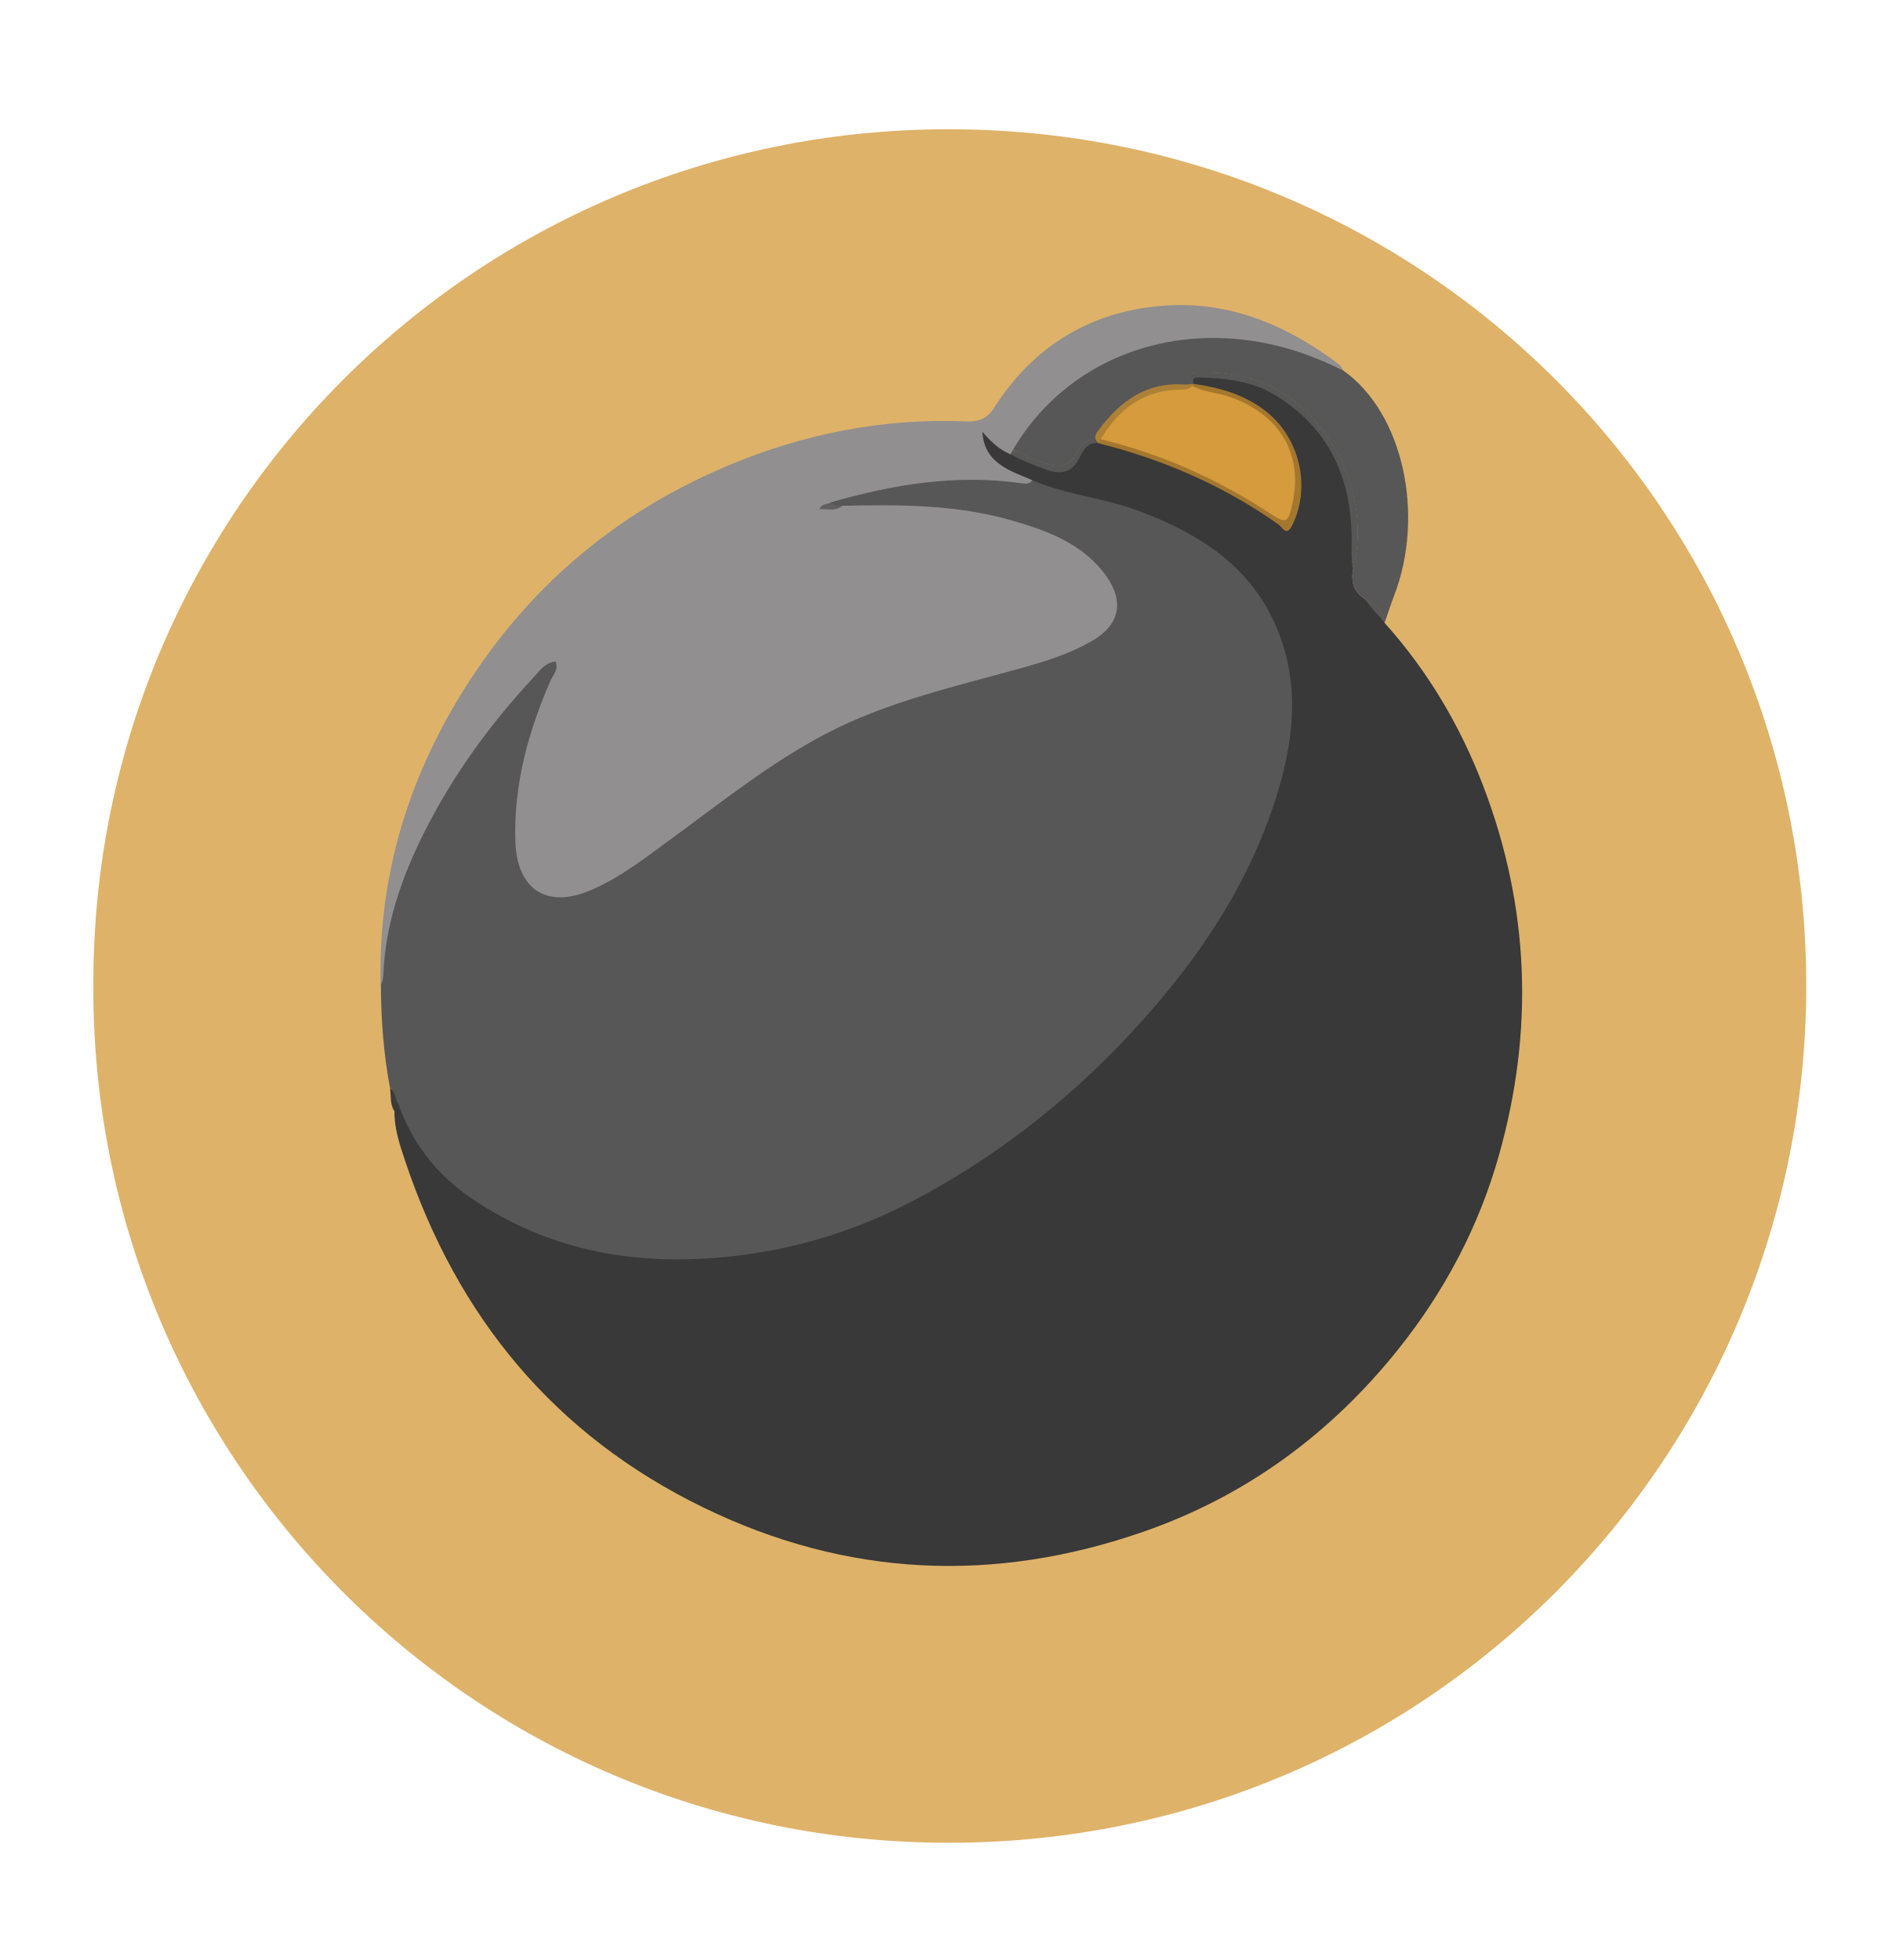
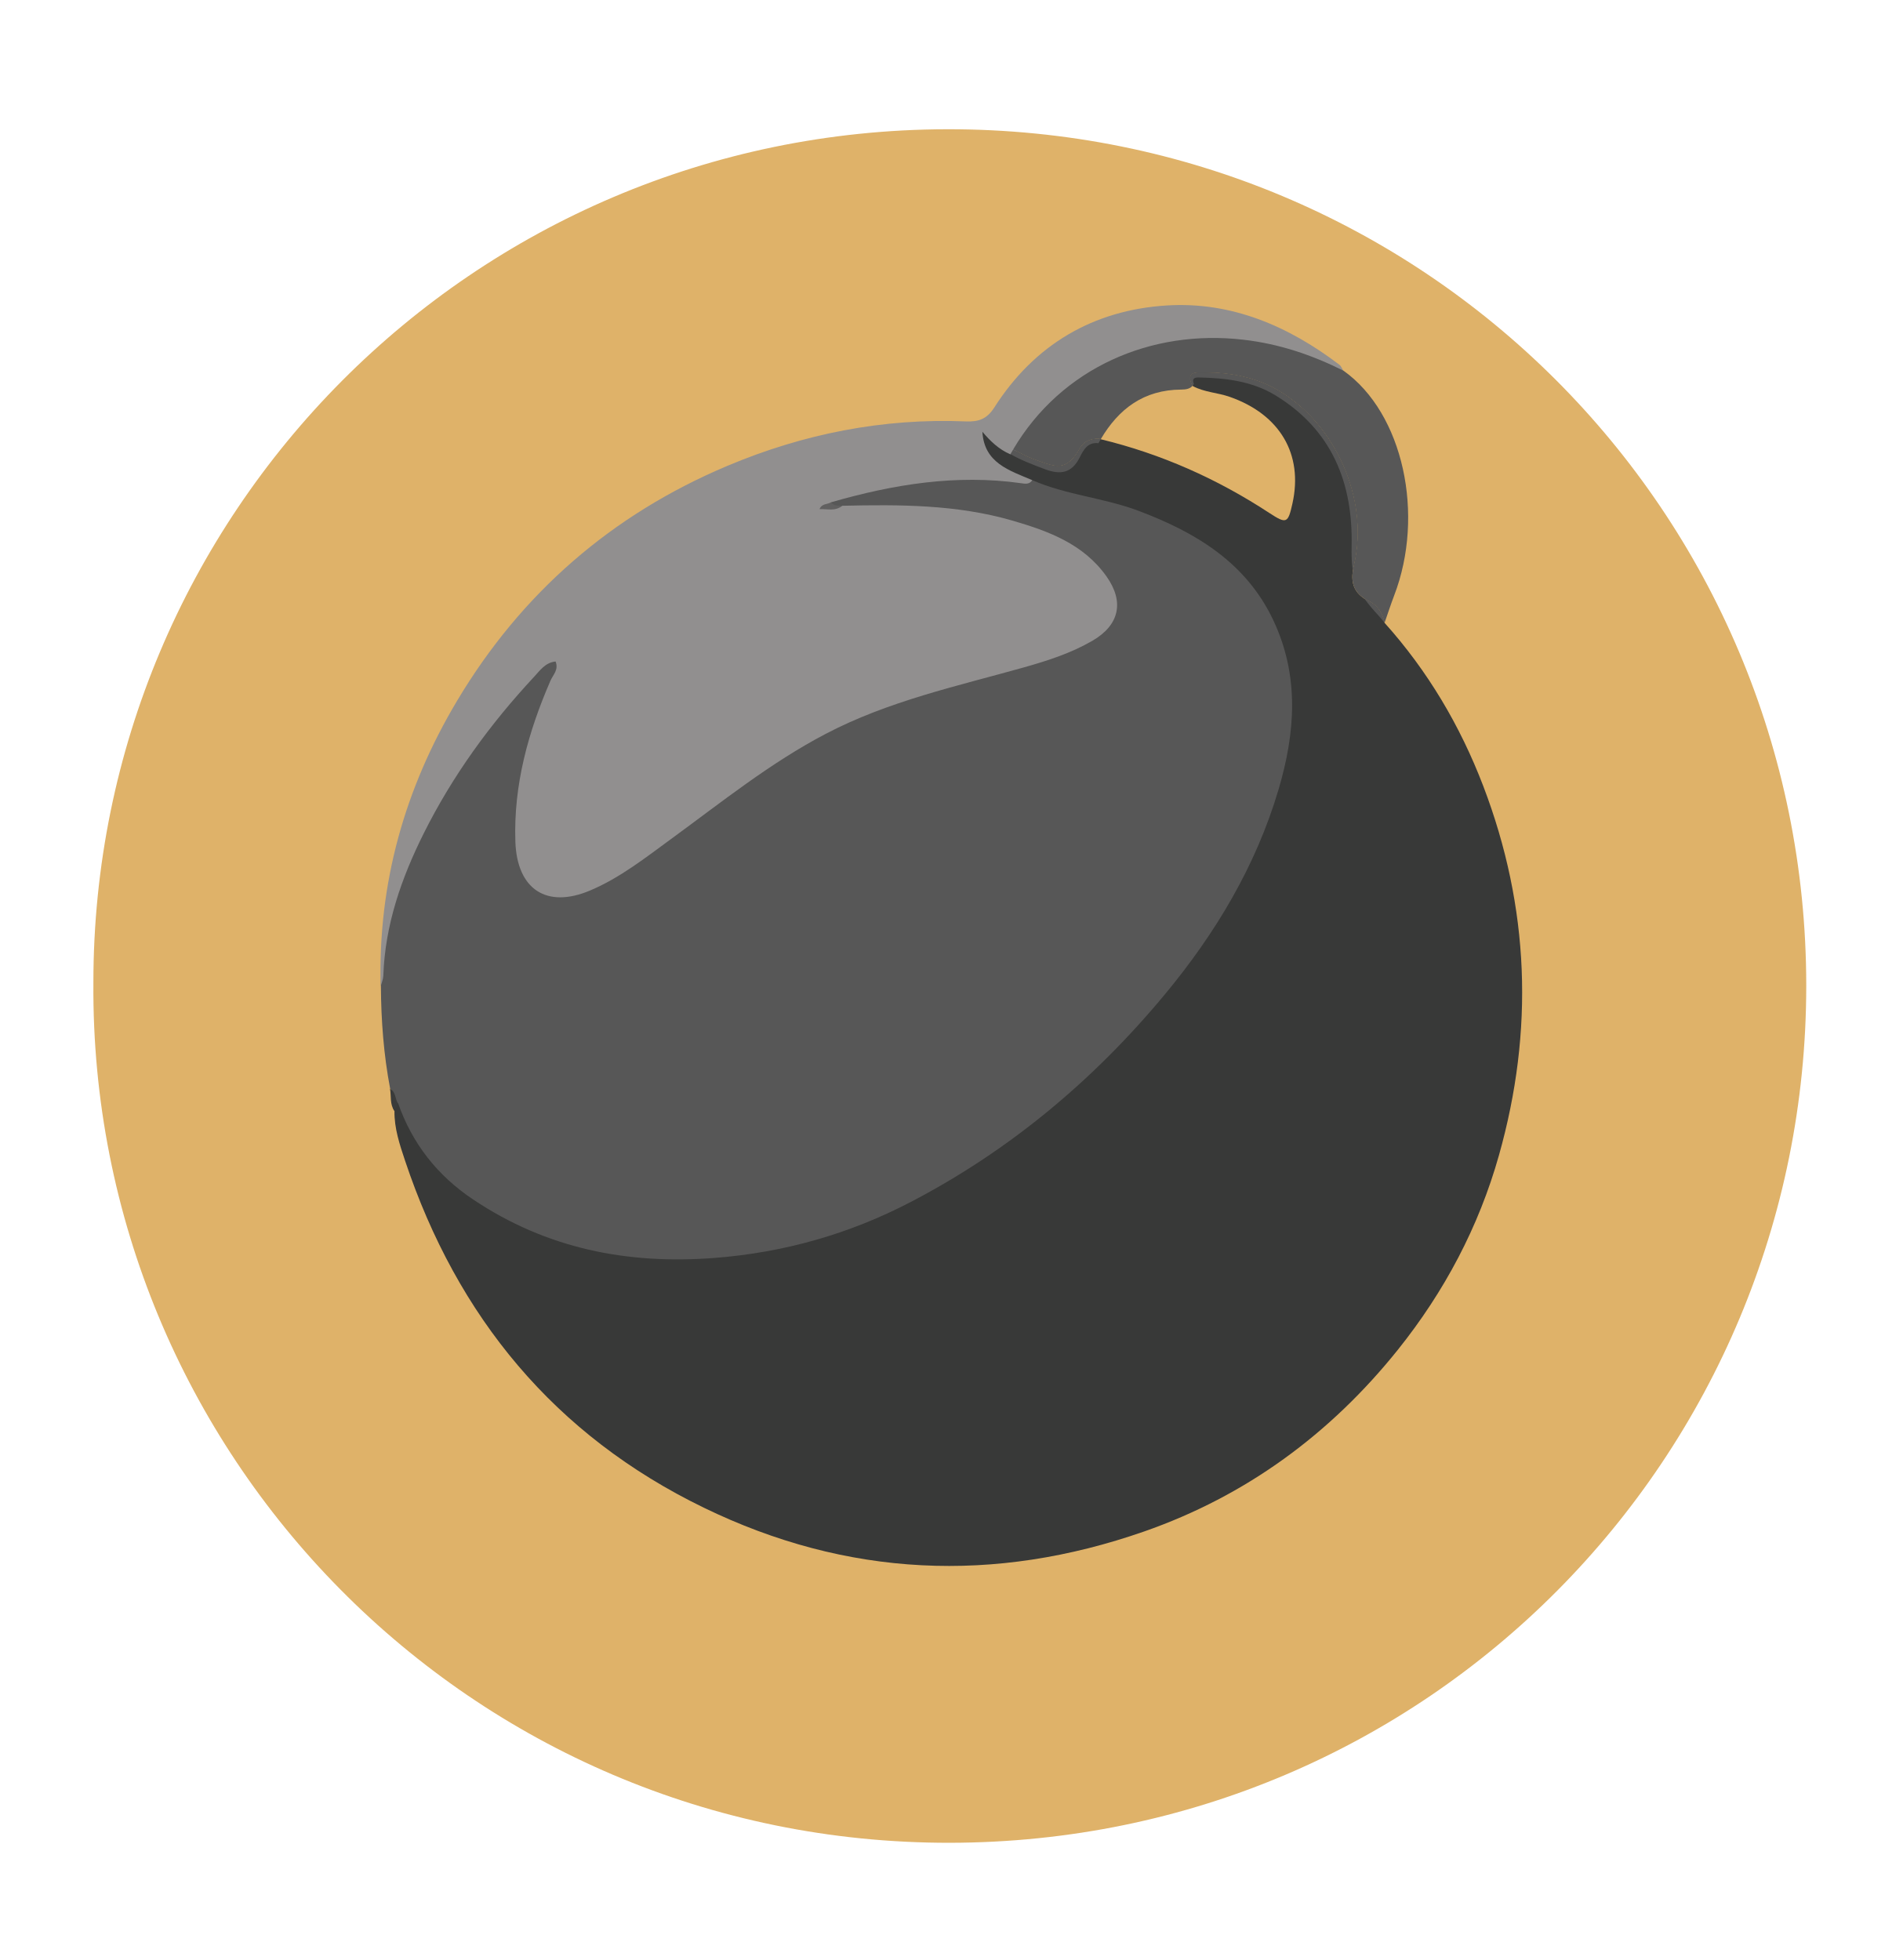
<svg xmlns="http://www.w3.org/2000/svg" version="1.1" id="Layer_1" x="0px" y="0px" viewBox="0 0 259.32 267.2" style="enable-background:new 0 0 259.32 267.2;" xml:space="preserve">
  <style type="text/css">
	.st0{opacity:0.7;fill:#D29229;}
	.st1{fill:#383938;}
	.st2{fill:#575757;}
	.st3{fill:#918F8F;}
	.st4{fill:#3A3B3A;}
	.st5{fill:#616060;}
</style>
  <path class="st0" d="M12.73,134C12.69,70.2,64.31,17.74,129.1,17.62c65.01-0.11,117.12,52.2,117.11,116.76  c-0.01,64.19-51.56,116.75-116.73,116.84C64.05,251.31,12.27,198.11,12.73,134z" />
  <path class="st1" d="M204.32,157.5c-2.75,9.76-7.44,18.59-13.77,26.5c-9.2,11.48-20.69,19.93-34.59,24.78  c-20.4,7.12-40.51,6.24-60.02-3.24c-20.35-9.88-33.6-26-40.73-47.32c-0.73-2.19-1.48-4.41-1.44-6.78c-0.34-0.56-0.32-0.99,0.42-1.16  c0.77,0.31,1.1,1,1.41,1.68c3.43,7.49,9.52,12.06,16.88,15.11c12.97,5.39,26.1,4.9,39.34,0.97c11.9-3.53,22-10.17,31.41-17.99  c9.86-8.21,18.29-17.69,24.54-28.98c4.16-7.52,7.32-15.45,7.58-24.08c0.29-9.77-3.8-17.58-12.32-22.77  c-4.3-2.61-8.92-4.49-13.85-5.53c-2.94-0.62-5.81-1.45-8.61-2.52c-1.8-0.46-3.38-1.36-4.88-2.44c-0.98-0.7-1.69-1.59-2.13-2.71  c-0.31-0.79-0.64-1.73,0.08-2.33c0.92-0.77,1.43,0.36,2.01,0.81c0.8,0.61,1.57,1.23,2.42,1.76c0.01,0.01,0.02,0.01,0.03,0.02  c0.88,0.44,1.73,0.93,2.65,1.27c3.24,1.2,4.61,1.85,6.5-1.49c0.52-0.9,1.48-1.29,2.56-1.24c0.08,0.02,0.15,0.04,0.23,0.06  c8.25,2,15.89,5.4,22.98,10.05c2.33,1.52,2.55,1.44,3.15-1.28c1.5-6.73-1.71-12.16-8.55-14.55c-1.65-0.58-3.45-0.62-5.02-1.46  c-0.01-0.02-0.02-0.04-0.03-0.06c-1.1-2.04,0.79-1.8,1.67-1.8c3.53,0.02,6.96,0.66,10.05,2.49c7.76,4.58,12.32,14.83,10.28,23.62  c-0.07,0.32-0.13,0.62-0.17,0.91c0,0.01,0,0.01,0,0.01c-0.23,1.69,0.19,2.89,1.59,3.81c0.2,0.13,0.41,0.25,0.65,0.37  c1.19,0.59,1.79,1.66,2.09,2.92c5.89,6.56,10.3,14.02,13.45,22.24C208.5,123.69,209.12,140.5,204.32,157.5z" />
  <path class="st2" d="M140.71,65.46c4.65,2.03,9.77,2.4,14.49,4.18c7.82,2.95,14.69,7.06,18.41,15.01c3.54,7.58,2.95,15.3,0.65,23.04  c-3.1,10.44-8.61,19.6-15.5,27.9c-9.71,11.7-21.23,21.32-34.73,28.33c-8.29,4.31-17.19,6.84-26.63,7.57  c-11.91,0.92-22.92-1.28-32.91-7.97c-4.85-3.24-8.28-7.59-10.22-13.1c-0.98-0.33-0.41-1.51-1.09-2.01  c-0.88-4.62-1.23-9.28-1.26-13.98c-0.02-15.85,8.04-28.11,17.71-39.63c1.12-1.33,2.12-2.8,3.48-3.92c0.82-0.68,1.75-1.63,2.85-0.8  c1.04,0.77,0.33,1.86-0.07,2.73c-2.33,5.03-3.73,10.33-4.61,15.78c-0.38,2.32-0.38,4.66-0.14,6.98c0.52,5.07,3.93,7.1,8.64,5.24  c4.48-1.77,8.17-4.8,12-7.59c6.93-5.06,13.65-10.42,21.37-14.29c8.11-4.07,16.91-6.06,25.56-8.5c3.21-0.91,6.42-1.81,9.33-3.51  c3.96-2.32,4.48-5.34,1.47-8.83c-2.6-3.02-6.12-4.57-9.78-5.77c-6.56-2.15-13.34-2.81-20.21-2.65c-1.66,0.04-3.33,0.11-5-0.07  c-0.64-0.23-1.5-0.26-1.23-1.33c0.65-0.86,1.63-1.07,2.59-1.34c6.5-1.78,13.12-2.46,19.85-2.36  C137.46,64.6,138.9,66.03,140.71,65.46z" />
  <path class="st3" d="M140.71,65.46c-0.39,0.62-1.01,0.49-1.56,0.41c-8.83-1.24-17.39,0.16-25.85,2.6c-0.13,0.2-0.48,0.42-0.47,0.48  c0.05,0.38,0.39,0.13,0.59,0.17c0.46,0.09,0.96,0.16,1.38-0.17c7.82-0.18,15.63-0.18,23.23,2.03c4.9,1.43,9.65,3.17,12.79,7.59  c2.45,3.45,1.79,6.63-1.91,8.78c-2.89,1.68-6.05,2.7-9.26,3.61c-9.19,2.58-18.57,4.61-27.11,9.09c-7.54,3.95-14.16,9.28-21,14.28  c-3.55,2.59-7.01,5.34-11.11,7.07c-5.92,2.5-9.96-0.15-10.18-6.67c-0.26-7.73,1.75-14.95,4.79-21.95c0.34-0.78,1.14-1.47,0.69-2.6  c-1.41,0.14-2.14,1.24-2.94,2.1c-5.97,6.41-11.09,13.45-15.01,21.29c-3.06,6.12-5.3,12.52-5.53,19.47  c-0.02,0.47-0.23,0.94-0.36,1.41c-0.38-14.01,3.28-26.97,10.43-38.94c8.76-14.66,21.06-25.35,36.8-31.99  c10.39-4.38,21.25-6.54,32.55-6.07c1.78,0.07,2.87-0.35,3.87-1.91c5.48-8.58,13.5-13.28,23.53-13.9c8.79-0.54,16.56,2.81,23.51,8.09  c0.24,0.19,0.36,0.54,0.53,0.82c-1.17,0.53-2.09-0.25-3.03-0.66c-9.58-4.21-19.16-4.16-28.72,0.04c-4.87,2.14-8.44,5.79-11.53,9.99  c-0.59,0.8-1.07,1.71-2.12,2.01c-1.56-0.67-2.73-1.8-3.8-3.07C134.15,63.13,137.59,64.13,140.71,65.46z" />
  <path class="st2" d="M190.04,81.18c-0.47,1.23-0.87,2.48-1.31,3.73c-0.3-1.26-0.9-2.33-2.09-2.92c-0.24-0.12-0.45-0.24-0.65-0.37  c-1.4-0.92-1.82-2.12-1.59-3.81c0,0,0,0,0-0.01c0.04-0.29,0.1-0.59,0.17-0.91c2.04-8.79-2.52-19.04-10.28-23.62  c-3.09-1.83-6.52-2.47-10.05-2.49c-0.88,0-2.77-0.24-1.67,1.8c-0.39,0.47-0.99,0.52-1.56,0.53c-5.11,0.03-8.53,2.63-10.97,6.77  c-0.08-0.02-0.15-0.04-0.23-0.06c-1.08-0.05-2.04,0.34-2.56,1.24c-1.89,3.34-3.26,2.69-6.5,1.49c-0.92-0.34-1.77-0.83-2.65-1.27  c6.6-11.18,18.85-16.42,31.36-14.97c4.9,0.56,9.35,2.07,13.68,4.23C191.29,56.34,194.25,70.19,190.04,81.18z" />
  <path class="st2" d="M149.81,59.82c0.08,0.02,0.15,0.04,0.23,0.06c-0.11,0.18-0.21,0.36-0.31,0.54c-1.47-0.18-2.05,0.94-2.55,1.93  c-1.07,2.15-2.61,2.41-4.71,1.63c-1.62-0.61-3.23-1.21-4.74-2.07c0.12-0.21,0.24-0.42,0.37-0.63c0.88,0.44,1.73,0.93,2.65,1.27  c3.24,1.2,4.61,1.85,6.5-1.49C147.77,60.16,148.73,59.77,149.81,59.82z" />
  <path class="st2" d="M184.57,76.89c-0.07,0.32-0.13,0.62-0.17,0.91c-0.15-0.96-0.19-2.05-0.16-3.39  c0.18-8.65-2.71-15.79-10.33-20.48c-3.2-1.97-6.83-2.4-10.51-2.47c-0.68-0.02-0.92,0.23-0.66,0.88c-0.05,0.09-0.11,0.17-0.17,0.24  c-1.1-2.04,0.79-1.8,1.67-1.8c3.53,0.02,6.96,0.66,10.05,2.49C182.05,57.85,186.61,68.1,184.57,76.89z" />
  <path class="st2" d="M188.73,84.91c-0.26-0.32-0.51-0.65-0.79-0.95c-0.8-0.87-1.44-1.62-1.95-2.34c0.2,0.13,0.41,0.25,0.65,0.37  C187.83,82.58,188.43,83.65,188.73,84.91z" />
  <path class="st4" d="M53.16,148.42c0.81,0.43,0.67,1.37,1.09,2.01c-0.16,0.34-0.32,0.68-0.49,1.02  C53.11,150.53,53.35,149.43,53.16,148.42z" />
-   <path class="st0" d="M149.73,60.42c-0.89-0.83-0.21-1.49,0.27-2.12c2.84-3.69,6.32-6.19,11.27-5.89c0.49,0.03,0.98-0.04,1.48-0.07  c3.49,0.49,6.81,1.44,9.68,3.63c4.74,3.62,6.33,10.4,3.69,15.68c-0.78,1.56-1.3,0.24-1.82-0.13  C166.82,66.22,158.58,62.65,149.73,60.42z" />
  <path class="st5" d="M114.79,68.95c-0.92,0.79-1.99,0.41-3.08,0.46c0.31-0.8,1.09-0.62,1.58-0.94  C113.67,69.02,114.26,68.91,114.79,68.95z" />
</svg>
